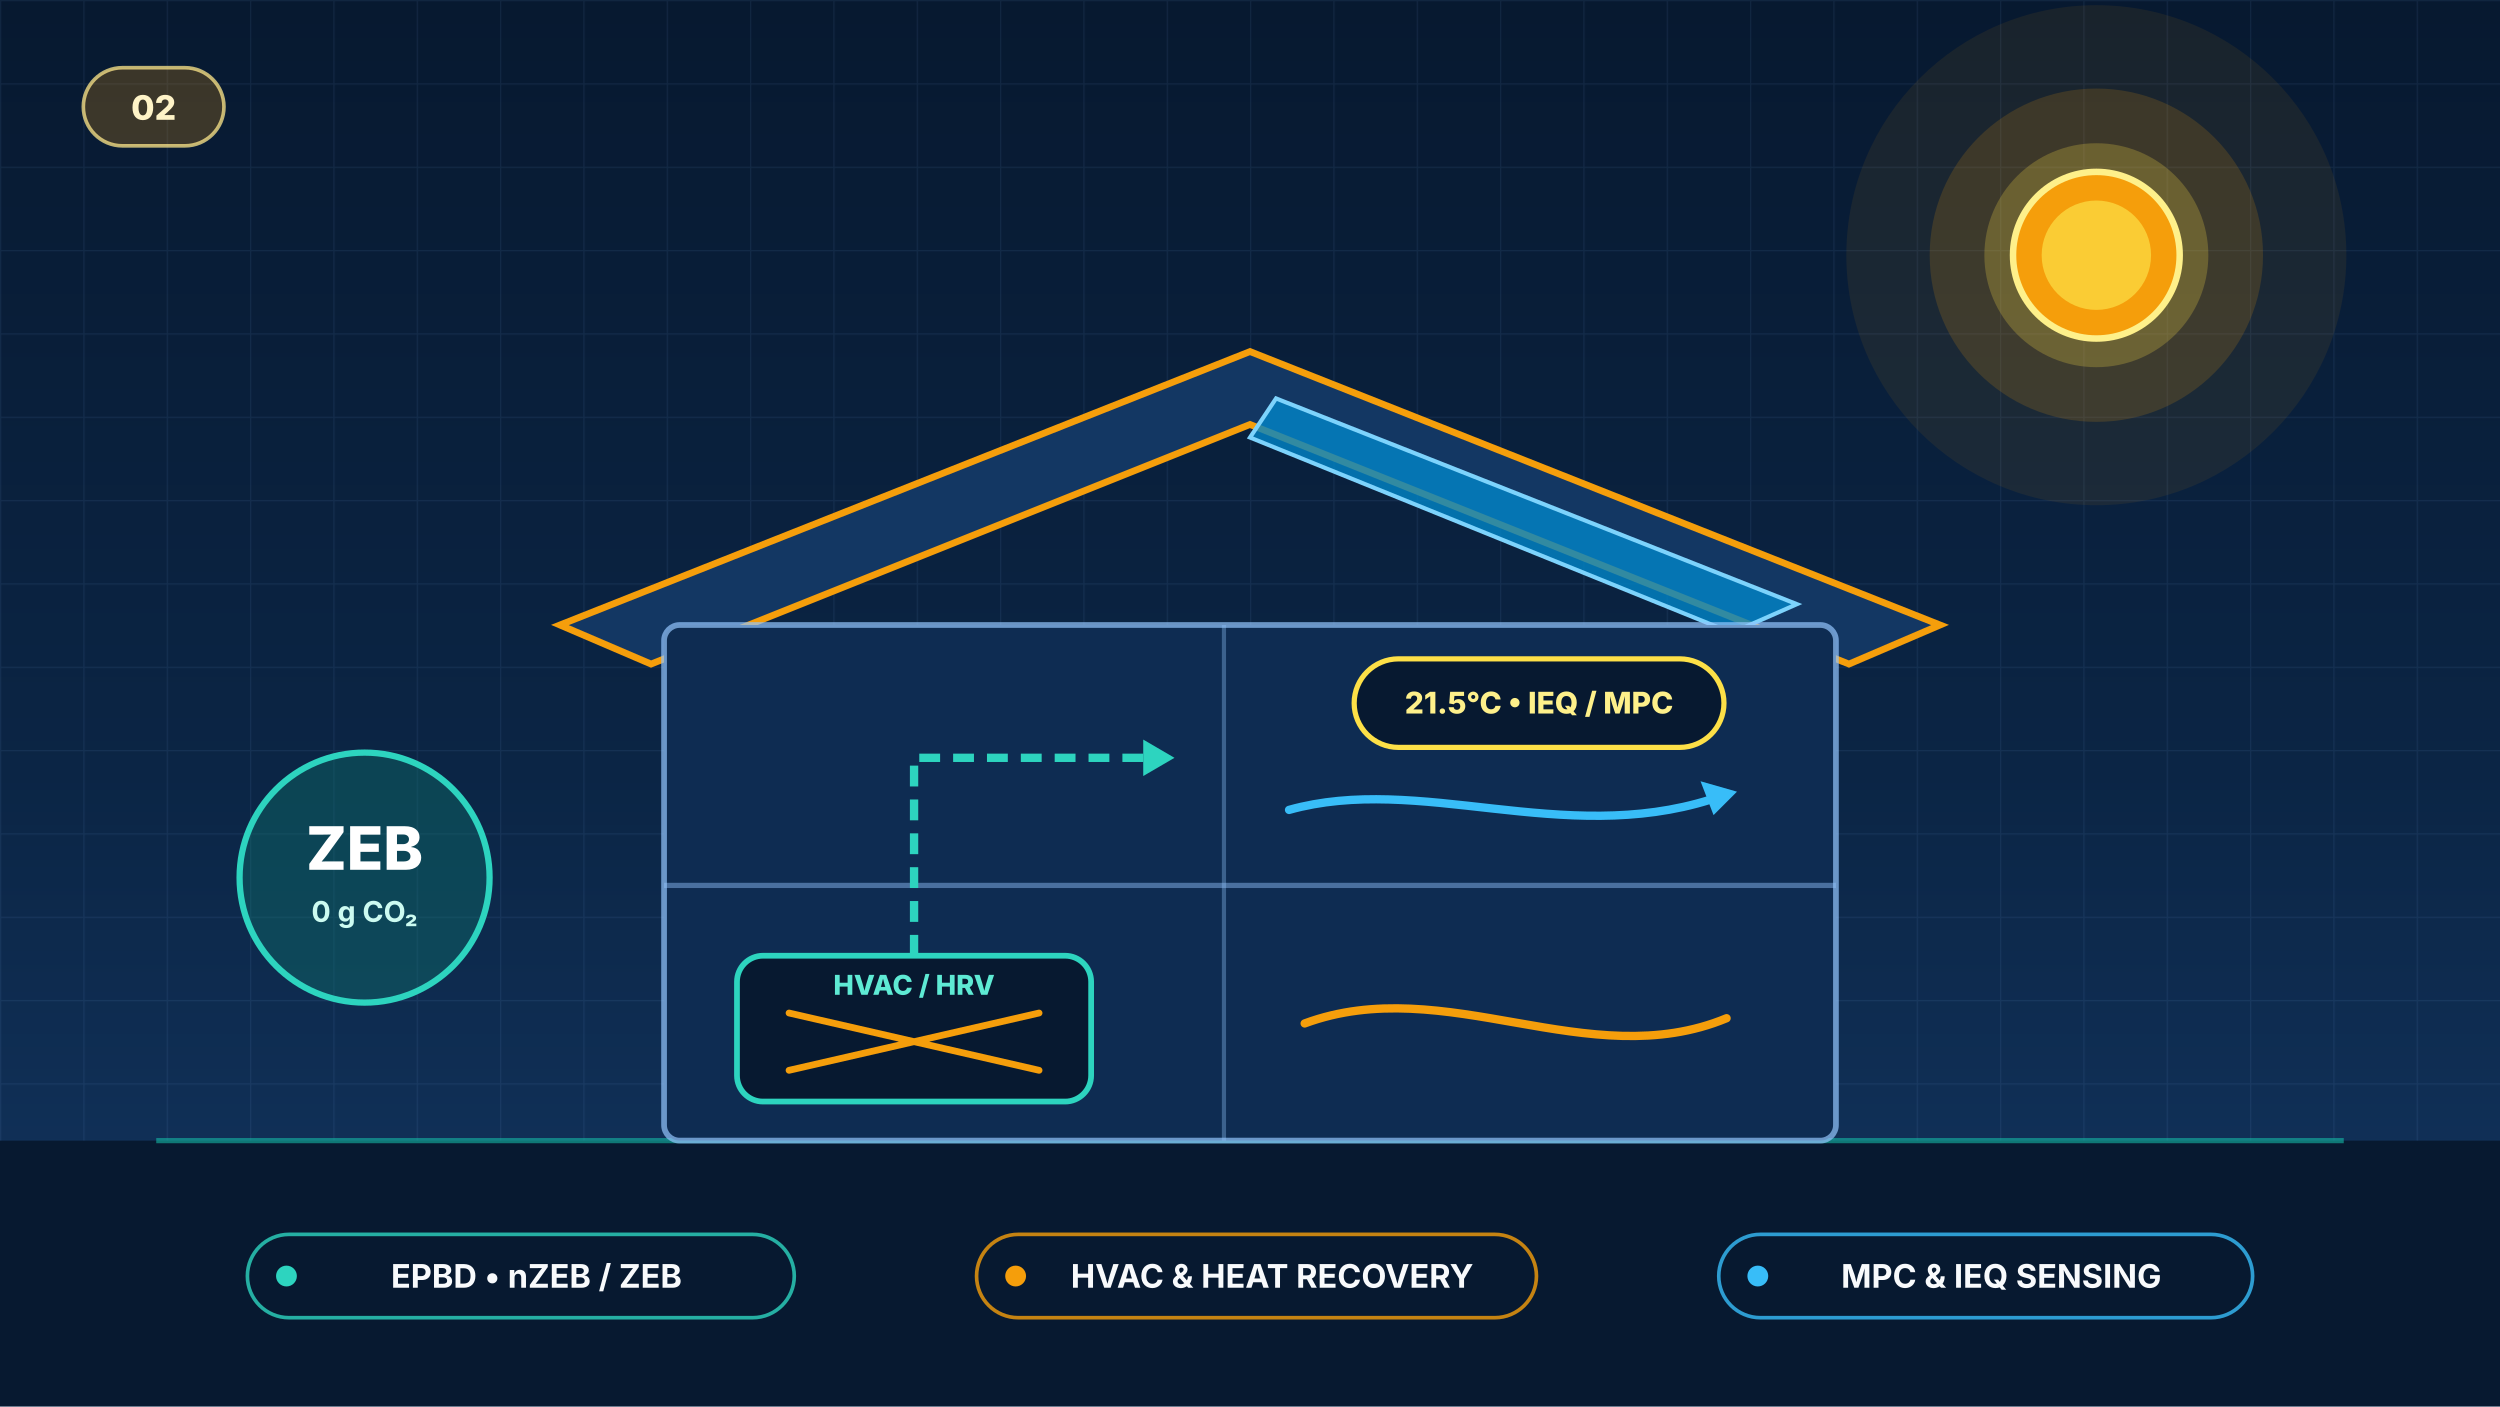
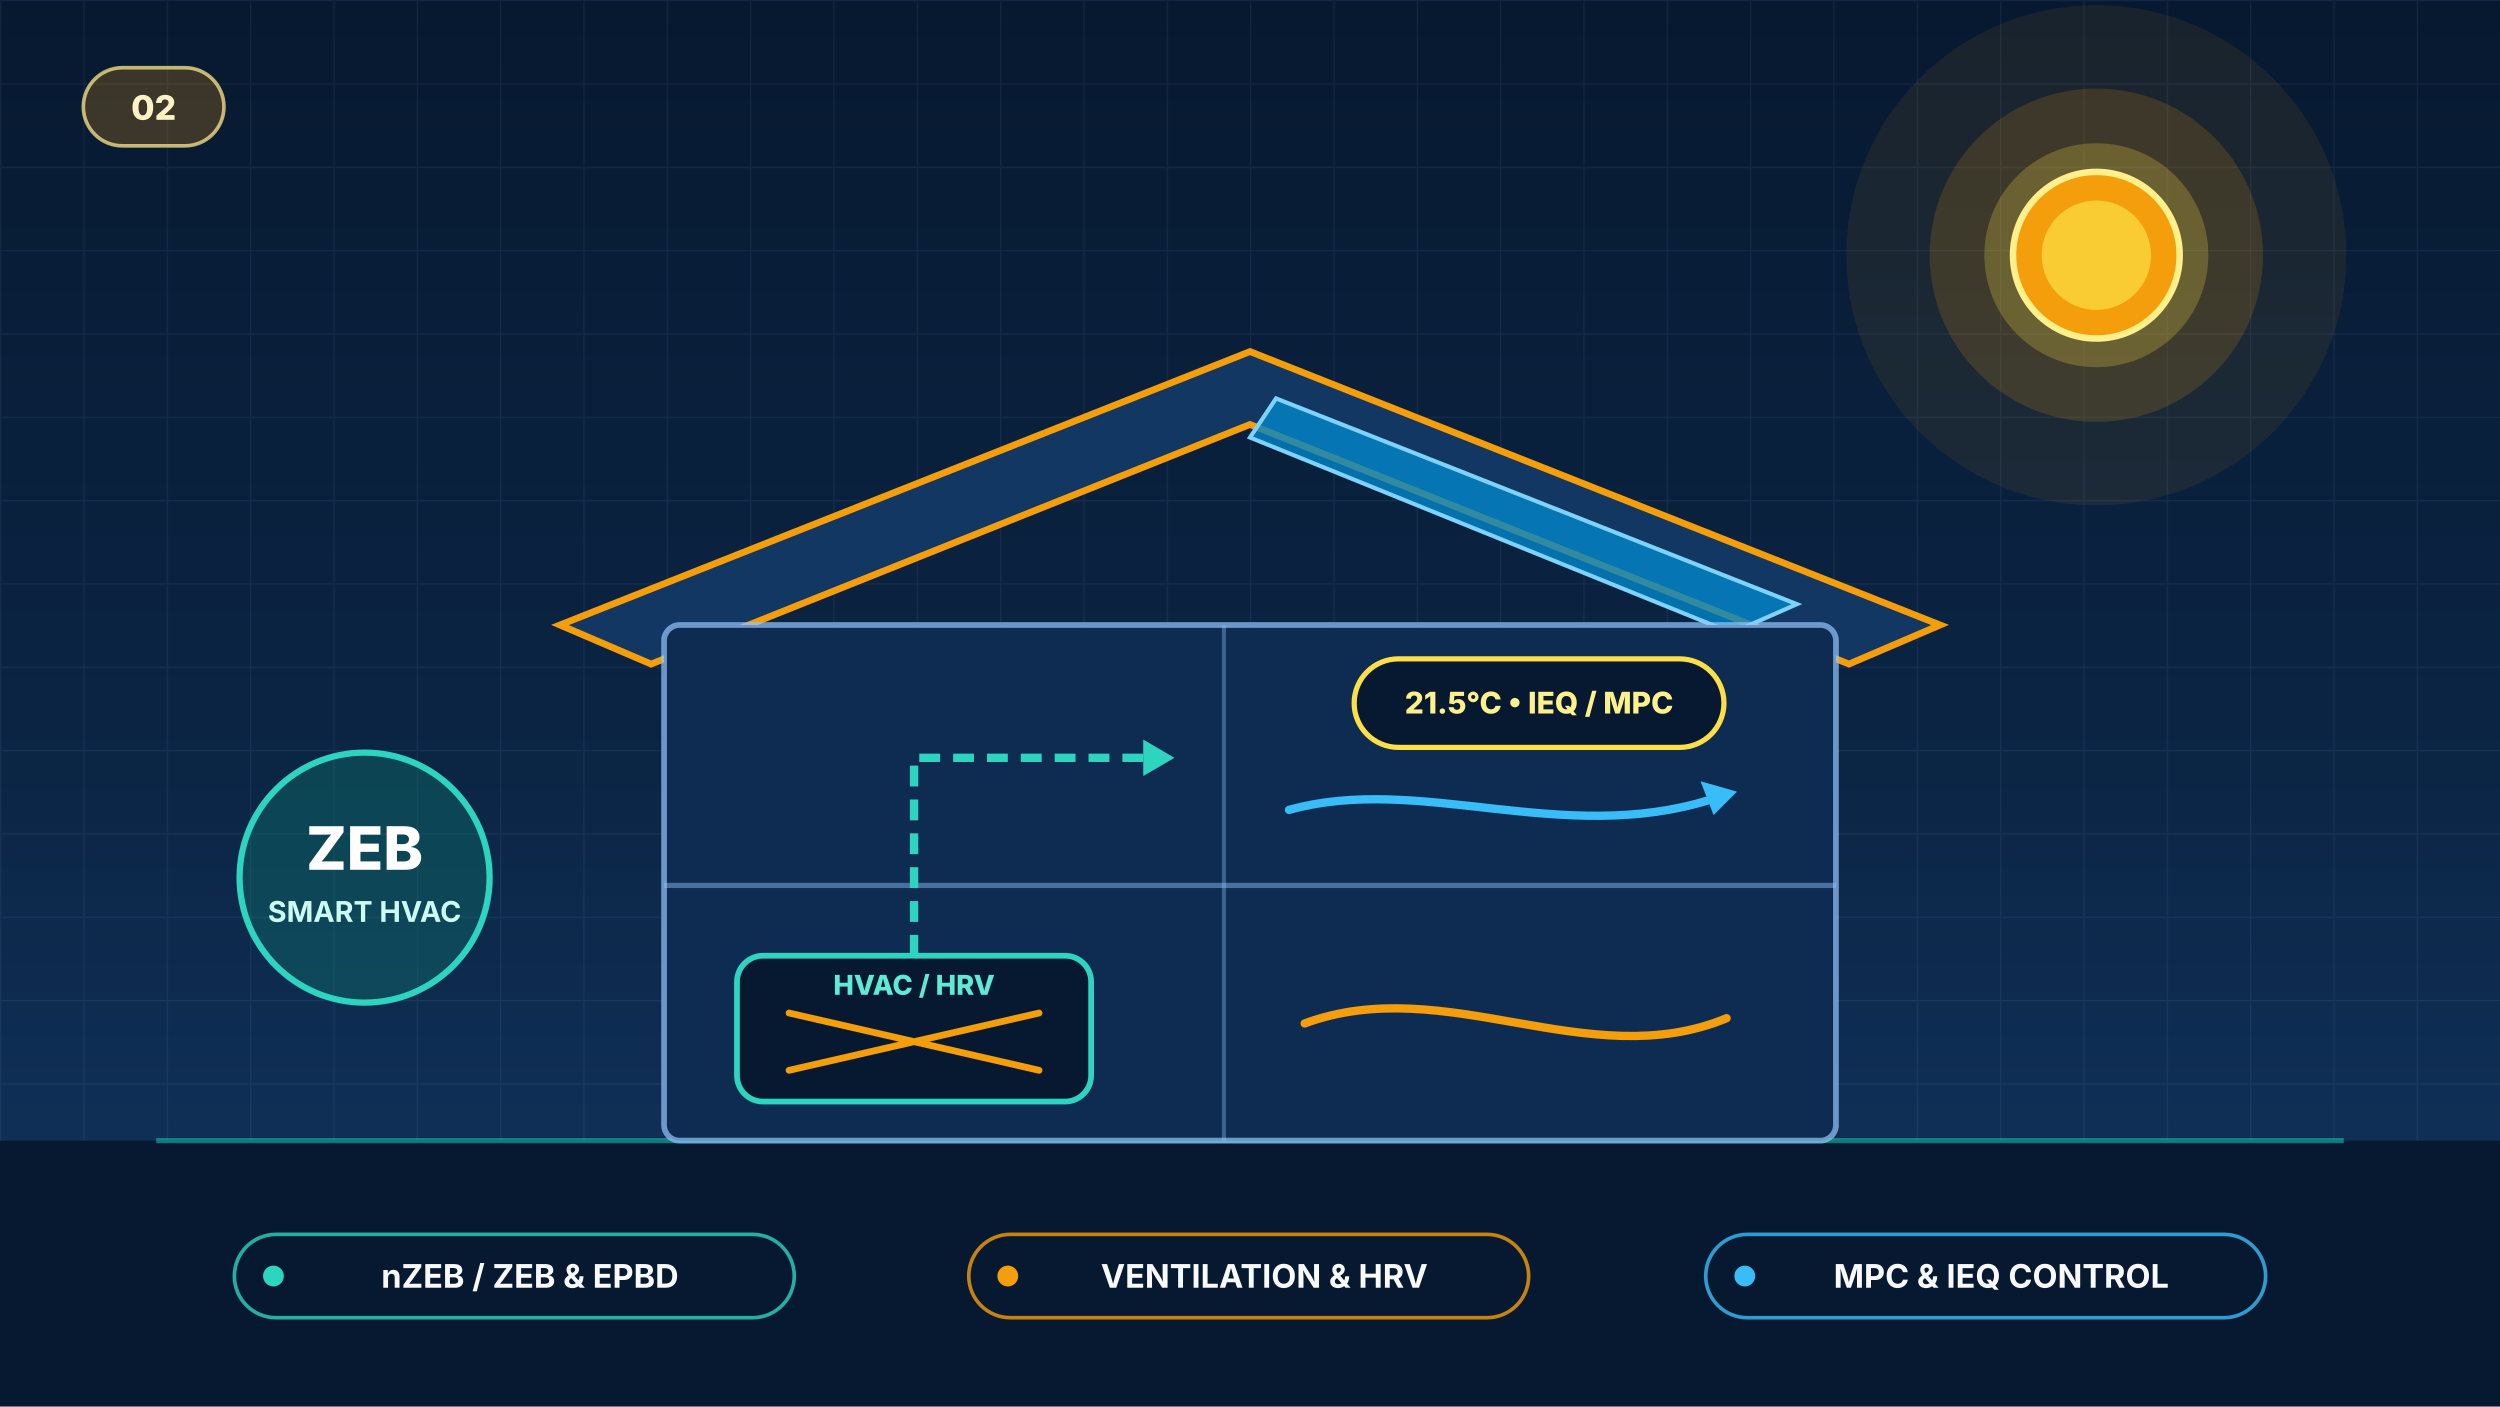
- <svg xmlns="http://www.w3.org/2000/svg" viewBox="0 0 960 540" width="960" height="540" role="img" aria-label="Topic 02: Zero-Emission Buildings &amp; HVAC">
+ <svg xmlns="http://www.w3.org/2000/svg" viewBox="0 0 960 540" width="960" height="540" role="img" aria-label="Topic 02: Smart HVAC">
  <defs>
    <linearGradient id="bgSky" x1="0" y1="0" x2="0" y2="1">
      <stop offset="0%" stop-color="#071930" />
      <stop offset="55%" stop-color="#0B2545" />
      <stop offset="100%" stop-color="#133763" />
    </linearGradient>
    <pattern id="gridPat" width="32" height="32" patternUnits="userSpaceOnUse">
      <path d="M 32 0 L 0 0 0 32" fill="none" stroke="#93C5FD" stroke-opacity="0.08" stroke-width="1" />
    </pattern>
  </defs>
  <rect width="960" height="540" fill="#0B2545" />
  <rect width="960" height="540" fill="url(#bgSky)" />
  <rect width="960" height="540" fill="url(#gridPat)" />
  <circle cx="805" cy="98" r="96" fill="#F59E0B" fill-opacity="0.08" />
  <circle cx="805" cy="98" r="64" fill="#F59E0B" fill-opacity="0.16" />
  <circle cx="805" cy="98" r="43" fill="#FDE047" fill-opacity="0.24" />
  <circle cx="805" cy="98" r="32" fill="#F59E0B" stroke="#FEF08A" stroke-width="2.5" />
  <circle cx="805" cy="98" r="21" fill="#FDE047" fill-opacity="0.7" />
  <rect x="0" y="438" width="960" height="102" fill="#071930" />
  <line x1="60" y1="438" x2="900" y2="438" stroke="#14B8A6" stroke-opacity="0.6" stroke-width="2" />
  <g transform="translate(215,135)">
    <polygon points="0,105 265,0 530,105 495,120 265,28 35,120" fill="#133763" stroke="#F59E0B" stroke-width="2.6" />
    <polygon points="275,18 475,97 450,108 265,33" fill="#0284C7" fill-opacity="0.8" stroke="#7DD3FC" stroke-width="1.6" />
    <rect x="40" y="105" width="450" height="198" rx="6" fill="#0E2C52" stroke="#93C5FD" stroke-opacity="0.7" stroke-width="2.2" />
    <line x1="40" y1="205" x2="490" y2="205" stroke="#93C5FD" stroke-opacity="0.45" stroke-width="2" />
    <line x1="255" y1="105" x2="255" y2="303" stroke="#93C5FD" stroke-opacity="0.35" stroke-width="1.6" />
    <rect x="68" y="232" width="136" height="56" rx="10" fill="#071930" stroke="#2DD4BF" stroke-width="2.2" />
    <path d="M88 254 L184 276 M88 276 L184 254" stroke="#F59E0B" stroke-width="2.6" stroke-linecap="round" />
    <text x="136" y="247" text-anchor="middle" font-family="Inter,system-ui,sans-serif" font-size="10.5" font-weight="800" fill="#5EEAD4">HVAC / HRV</text>
    <path d="M136 232 L136 156 L228 156" fill="none" stroke="#2DD4BF" stroke-width="3.2" stroke-dasharray="8 5" />
    <polygon points="236,156 224,149 224,163" fill="#2DD4BF" />
    <path d="M280 176 C330 162 385 190 442 172" fill="none" stroke="#38BDF8" stroke-width="3.2" stroke-linecap="round" />
    <polygon points="452,169 438,165 443,178" fill="#38BDF8" />
    <path d="M286 258 C340 238 395 278 448 256" fill="none" stroke="#F59E0B" stroke-width="3.2" stroke-linecap="round" />
    <rect x="305" y="118" width="142" height="34" rx="17" fill="#071930" stroke="#FDE047" stroke-width="2" />
    <text x="376" y="139" text-anchor="middle" font-family="Inter,system-ui,sans-serif" font-size="11.5" font-weight="800" fill="#FEF08A">21.5°C • IEQ / MPC</text>
    <g transform="translate(-125,152)">
      <circle cx="50" cy="50" r="48" fill="#0F766E" fill-opacity="0.38" stroke="#2DD4BF" stroke-width="2.4" />
      <text x="50" y="47" text-anchor="middle" font-family="Inter,system-ui,sans-serif" font-size="23" font-weight="800" fill="#FFFFFF">ZEB</text>
-       <text x="50" y="67" text-anchor="middle" font-family="Inter,system-ui,sans-serif" font-size="11" font-weight="700" fill="#CCFBF1">0 g CO₂</text>
+       <text x="50" y="67" text-anchor="middle" font-family="Inter,system-ui,sans-serif" font-size="11" font-weight="700" fill="#CCFBF1">SMART HVAC</text>
    </g>
  </g>
-   <g transform="translate(95,474)">
-     <rect x="0" y="0" width="210" height="32" rx="16" fill="#071930" fill-opacity="0.88" stroke="#2DD4BF" stroke-opacity="0.8" stroke-width="1.4" />
+   <g transform="translate(90,474)">
+     <rect x="0" y="0" width="215" height="32" rx="16" fill="#071930" fill-opacity="0.88" stroke="#2DD4BF" stroke-opacity="0.8" stroke-width="1.4" />
    <circle cx="15" cy="16" r="4" fill="#2DD4BF" />
-     <text x="111.0" y="20.5" text-anchor="middle" font-family="Inter,system-ui,sans-serif" font-size="12.5" font-weight="700" fill="#F8FAFC">EPBD • nZEB / ZEB</text>
+     <text x="113.5" y="20.5" text-anchor="middle" font-family="Inter,system-ui,sans-serif" font-size="12.5" font-weight="700" fill="#F8FAFC">nZEB / ZEB &amp; EPBD</text>
  </g>
-   <g transform="translate(375,474)">
+   <g transform="translate(372,474)">
    <rect x="0" y="0" width="215" height="32" rx="16" fill="#071930" fill-opacity="0.88" stroke="#F59E0B" stroke-opacity="0.8" stroke-width="1.4" />
    <circle cx="15" cy="16" r="4" fill="#F59E0B" />
-     <text x="113.5" y="20.5" text-anchor="middle" font-family="Inter,system-ui,sans-serif" font-size="12.5" font-weight="700" fill="#F8FAFC">HVAC &amp; HEAT RECOVERY</text>
+     <text x="113.5" y="20.5" text-anchor="middle" font-family="Inter,system-ui,sans-serif" font-size="12.5" font-weight="700" fill="#F8FAFC">VENTILATION &amp; HRV</text>
  </g>
-   <g transform="translate(660,474)">
-     <rect x="0" y="0" width="205" height="32" rx="16" fill="#071930" fill-opacity="0.88" stroke="#38BDF8" stroke-opacity="0.8" stroke-width="1.4" />
+   <g transform="translate(655,474)">
+     <rect x="0" y="0" width="215" height="32" rx="16" fill="#071930" fill-opacity="0.88" stroke="#38BDF8" stroke-opacity="0.8" stroke-width="1.4" />
    <circle cx="15" cy="16" r="4" fill="#38BDF8" />
-     <text x="108.5" y="20.5" text-anchor="middle" font-family="Inter,system-ui,sans-serif" font-size="12.5" font-weight="700" fill="#F8FAFC">MPC &amp; IEQ SENSING</text>
+     <text x="113.5" y="20.5" text-anchor="middle" font-family="Inter,system-ui,sans-serif" font-size="12.5" font-weight="700" fill="#F8FAFC">MPC &amp; IEQ CONTROL</text>
  </g>
  <g transform="translate(32,26)">
    <rect x="0" y="0" width="54" height="30" rx="15" fill="#F59E0B" fill-opacity="0.22" stroke="#FDE68A" stroke-opacity="0.75" stroke-width="1.4" />
    <text x="27" y="20" text-anchor="middle" font-family="Inter,system-ui,sans-serif" font-size="13" font-weight="800" fill="#FEF3C7">02</text>
  </g>
</svg>
